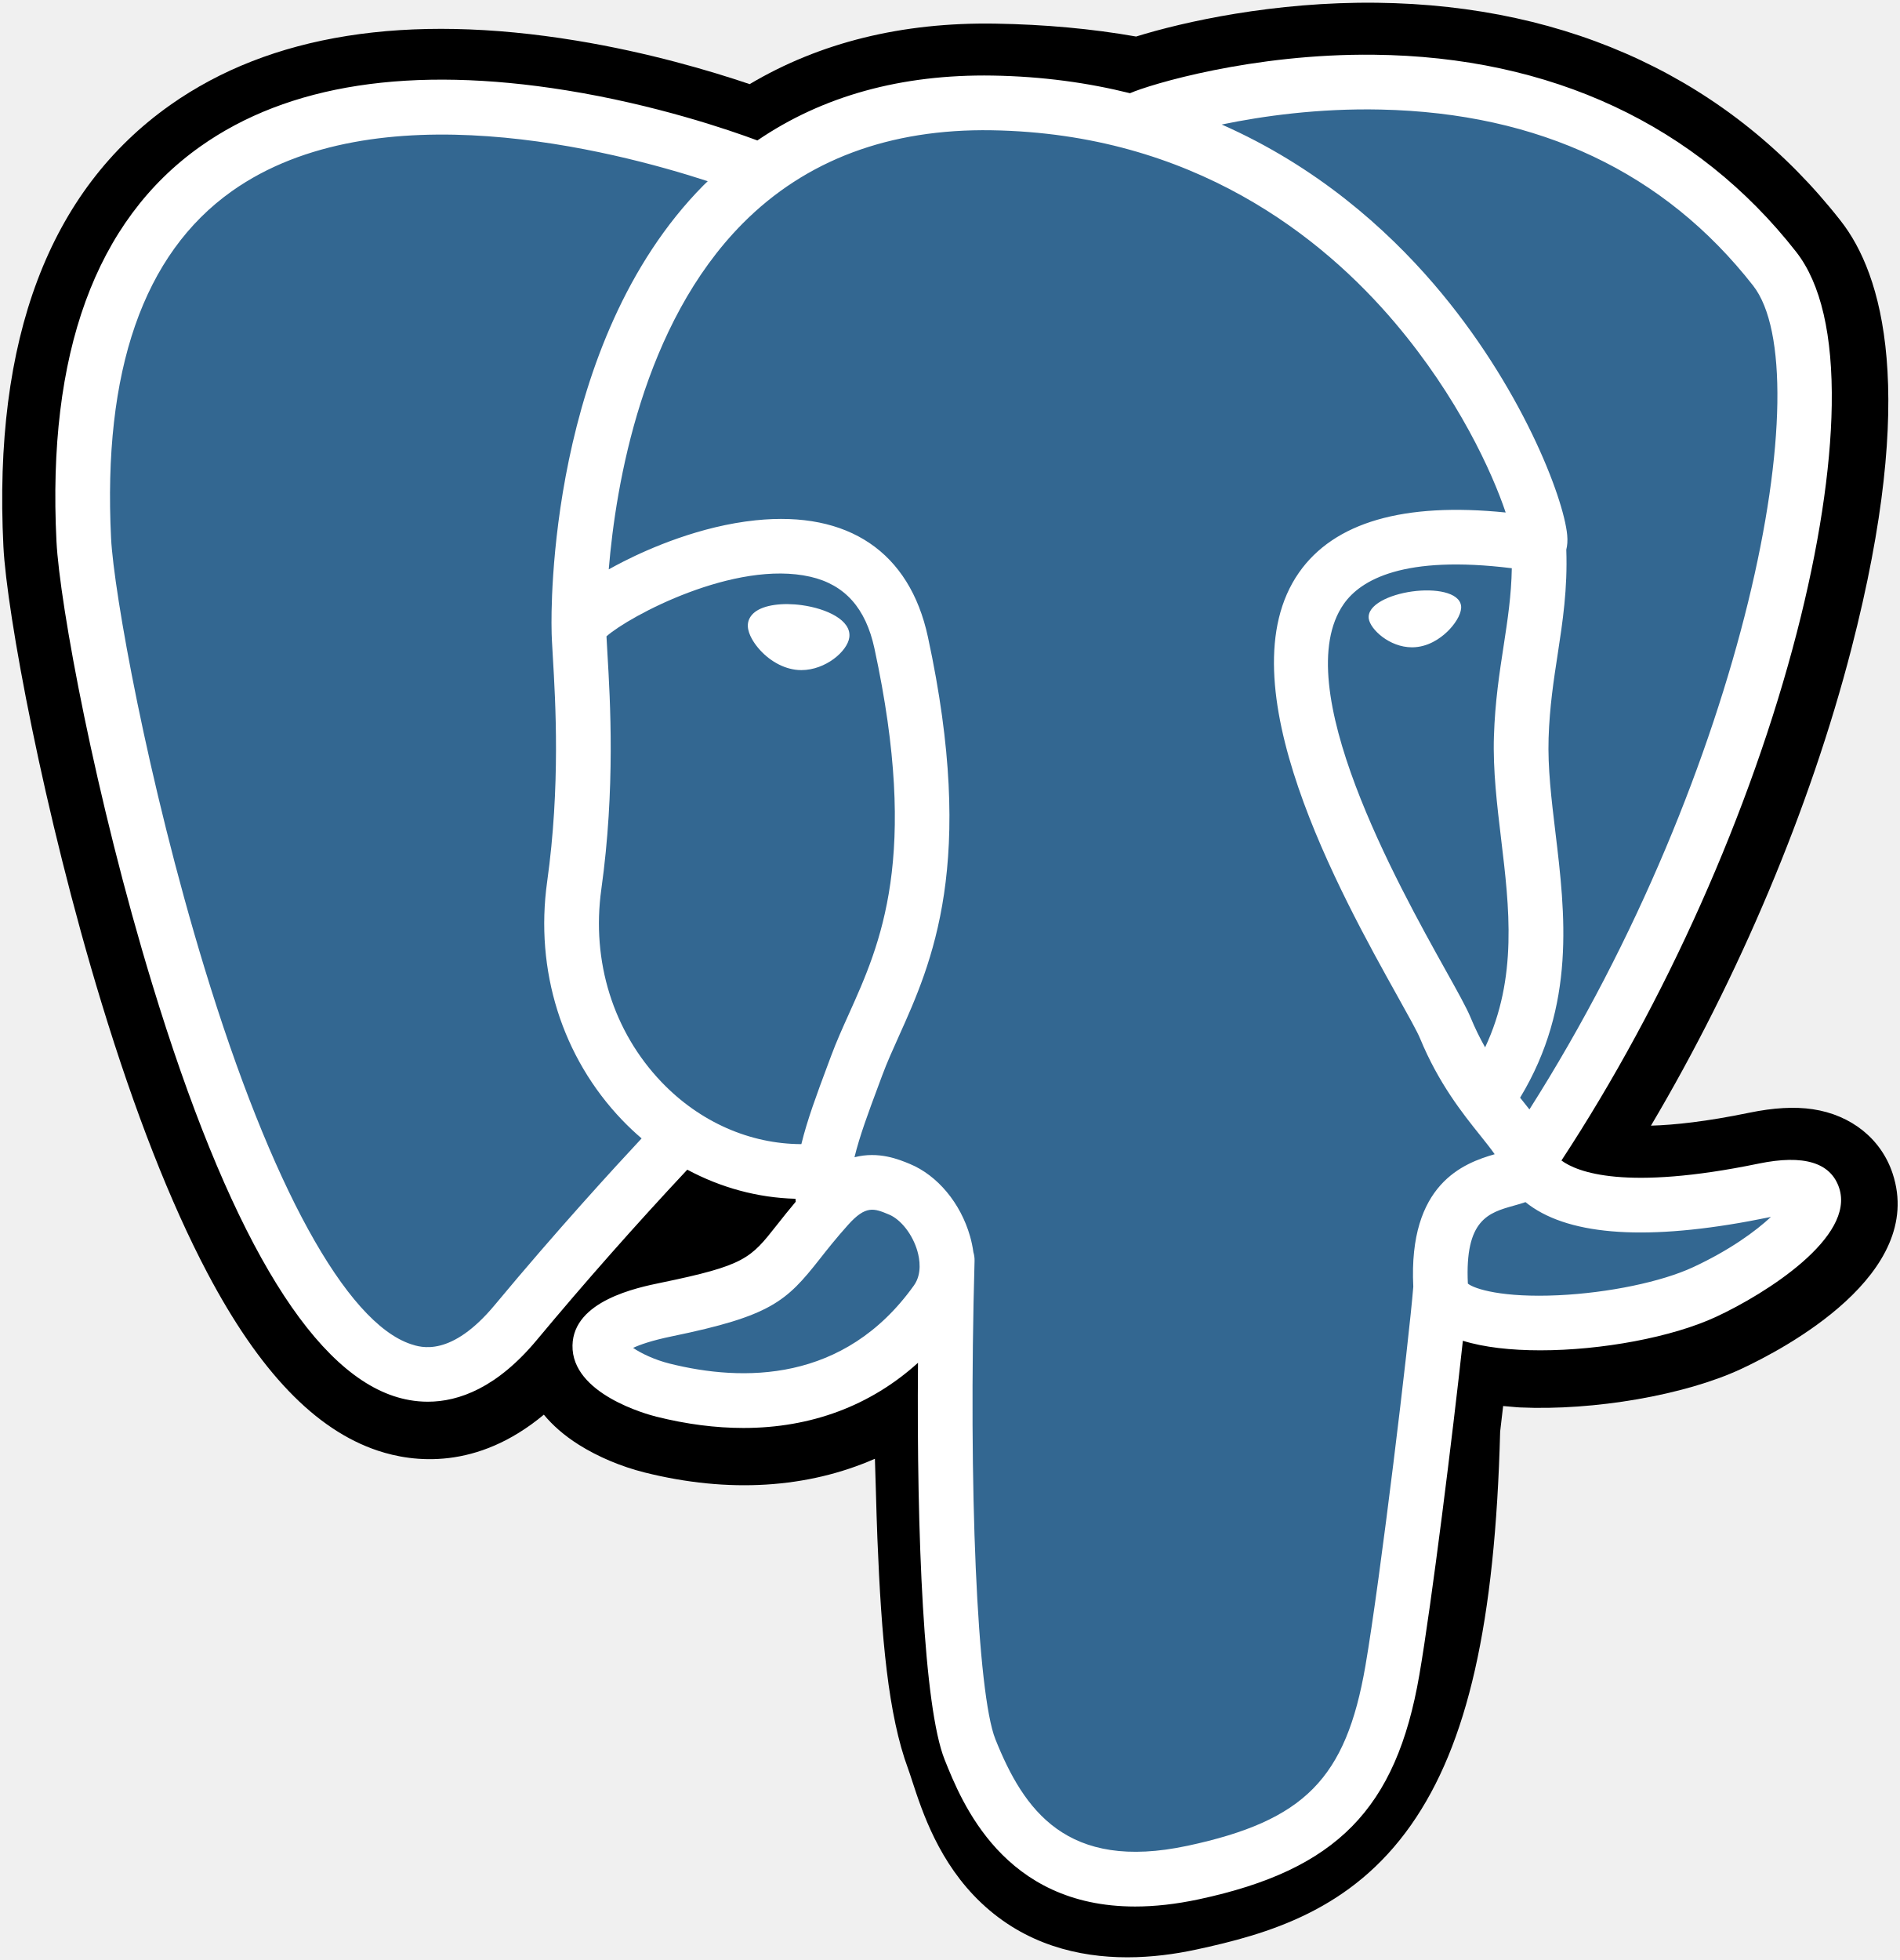
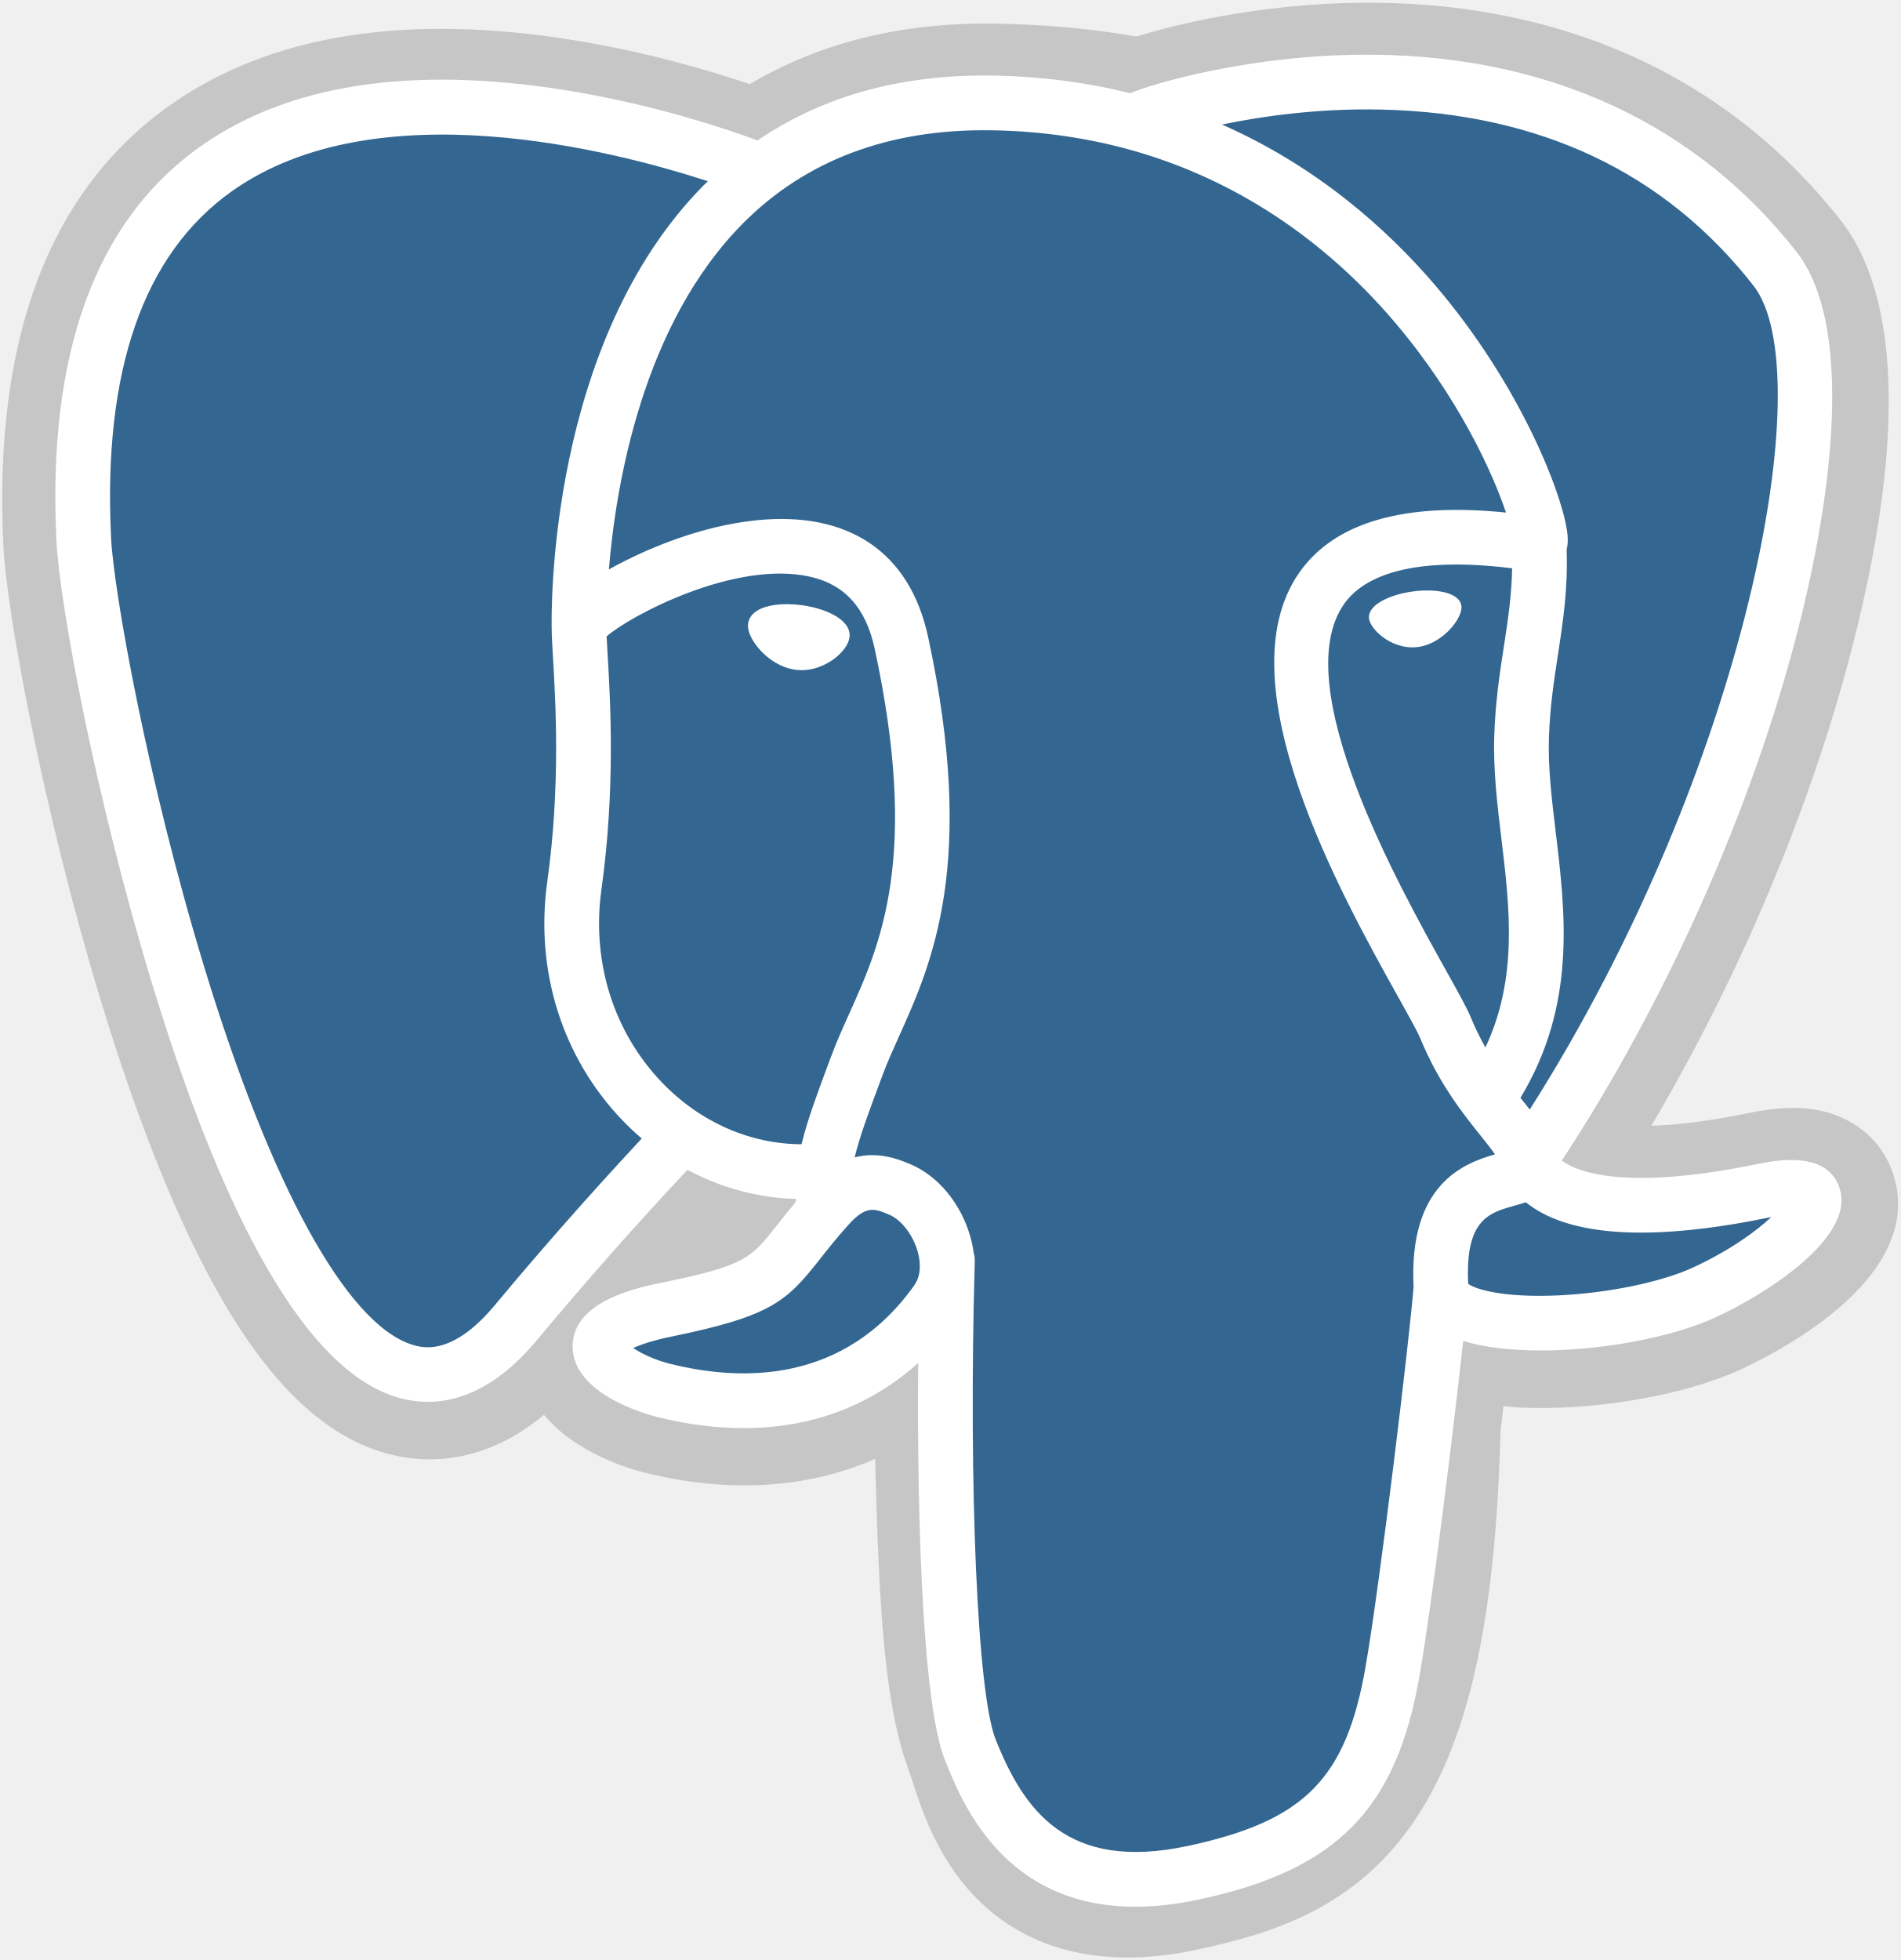
- <svg xmlns="http://www.w3.org/2000/svg" width="2424" height="2500" viewBox="0 0 256 264" preserveAspectRatio="xMinYMin meet">
-   <path d="M255.008 158.086c-1.535-4.649-5.556-7.887-10.756-8.664-2.452-.366-5.26-.21-8.583.475-5.792 1.195-10.089 1.65-13.225 1.738 11.837-19.985 21.462-42.775 27.003-64.228 8.96-34.689 4.172-50.492-1.423-57.64C233.217 10.847 211.614.683 185.552.372c-13.903-.17-26.108 2.575-32.475 4.549-5.928-1.046-12.302-1.63-18.99-1.738-12.537-.2-23.614 2.533-33.079 8.15-5.24-1.772-13.65-4.27-23.362-5.864-22.842-3.75-41.252-.828-54.718 8.685C6.622 25.672-.937 45.684.461 73.634c.444 8.874 5.408 35.874 13.224 61.48 4.492 14.718 9.282 26.94 14.237 36.33 7.027 13.315 14.546 21.156 22.987 23.972 4.731 1.576 13.327 2.68 22.368-4.85 1.146 1.388 2.675 2.767 4.704 4.048 2.577 1.625 5.728 2.953 8.875 3.74 11.341 2.835 21.964 2.126 31.027-1.848.056 1.612.099 3.152.135 4.482.06 2.157.12 4.272.199 6.25.537 13.374 1.447 23.773 4.143 31.049.148.4.347 1.01.557 1.657 1.345 4.118 3.594 11.012 9.316 16.411 5.925 5.593 13.092 7.308 19.656 7.308 3.292 0 6.433-.432 9.188-1.022 9.82-2.105 20.973-5.311 29.041-16.799 7.628-10.86 11.336-27.217 12.007-52.99.087-.729.167-1.425.244-2.088l.16-1.362 1.797.158.463.031c10.002.456 22.232-1.665 29.743-5.154 5.935-2.754 24.954-12.795 20.476-26.351" />
-   <path d="M237.906 160.722c-29.74 6.135-31.785-3.934-31.785-3.934 31.4-46.593 44.527-105.736 33.2-120.211-30.904-39.485-84.399-20.811-85.292-20.327l-.287.052c-5.876-1.22-12.451-1.946-19.842-2.067-13.456-.22-23.664 3.528-31.41 9.402 0 0-95.43-39.314-90.991 49.444.944 18.882 27.064 142.873 58.218 105.422 11.387-13.695 22.39-25.274 22.39-25.274 5.464 3.63 12.006 5.482 18.864 4.817l.533-.452c-.166 1.7-.09 3.363.213 5.332-8.026 8.967-5.667 10.541-21.711 13.844-16.235 3.346-6.698 9.302-.471 10.86 7.549 1.887 25.013 4.561 36.813-11.958l-.47 1.885c3.144 2.519 5.352 16.383 4.982 28.952-.37 12.568-.617 21.197 1.86 27.937 2.479 6.74 4.948 21.905 26.04 17.386 17.623-3.777 26.756-13.564 28.027-29.89.901-11.606 2.942-9.89 3.07-20.267l1.637-4.912c1.887-15.733.3-20.809 11.157-18.448l2.64.232c7.99.363 18.45-1.286 24.589-4.139 13.218-6.134 21.058-16.377 8.024-13.686h.002" fill="#336791" />
-   <path d="M108.076 81.525c-2.68-.373-5.107-.028-6.335.902-.69.523-.904 1.129-.962 1.546-.154 1.105.62 2.327 1.096 2.957 1.346 1.784 3.312 3.01 5.258 3.28.282.04.563.058.842.058 3.245 0 6.196-2.527 6.456-4.392.325-2.336-3.066-3.893-6.355-4.35M196.86 81.599c-.256-1.831-3.514-2.353-6.606-1.923-3.088.43-6.082 1.824-5.832 3.659.2 1.427 2.777 3.863 5.827 3.863.258 0 .518-.017.78-.054 2.036-.282 3.53-1.575 4.24-2.32 1.08-1.136 1.706-2.402 1.591-3.225" fill="#FFF" />
-   <path d="M247.802 160.025c-1.134-3.429-4.784-4.532-10.848-3.28-18.005 3.716-24.453 1.142-26.57-.417 13.995-21.32 25.508-47.092 31.719-71.137 2.942-11.39 4.567-21.968 4.7-30.59.147-9.463-1.465-16.417-4.789-20.665-13.402-17.125-33.072-26.311-56.882-26.563-16.369-.184-30.199 4.005-32.88 5.183-5.646-1.404-11.801-2.266-18.502-2.376-12.288-.199-22.91 2.743-31.704 8.74-3.82-1.422-13.692-4.811-25.765-6.756-20.872-3.36-37.458-.814-49.294 7.571-14.123 10.006-20.643 27.892-19.38 53.16.425 8.501 5.269 34.653 12.913 59.698 10.062 32.964 21 51.625 32.508 55.464 1.347.449 2.9.763 4.613.763 4.198 0 9.345-1.892 14.7-8.33a529.832 529.832 0 0 1 20.261-22.926c4.524 2.428 9.494 3.784 14.577 3.92.01.133.023.266.035.398a117.66 117.66 0 0 0-2.57 3.175c-3.522 4.471-4.255 5.402-15.592 7.736-3.225.666-11.79 2.431-11.916 8.435-.136 6.56 10.125 9.315 11.294 9.607 4.074 1.02 7.999 1.523 11.742 1.523 9.103 0 17.114-2.992 23.516-8.781-.197 23.386.778 46.43 3.586 53.451 2.3 5.748 7.918 19.795 25.664 19.794 2.604 0 5.47-.303 8.623-.979 18.521-3.97 26.564-12.156 29.675-30.203 1.665-9.645 4.522-32.676 5.866-45.03 2.836.885 6.487 1.29 10.434 1.289 8.232 0 17.731-1.749 23.688-4.514 6.692-3.108 18.768-10.734 16.578-17.36zm-44.106-83.48c-.061 3.647-.563 6.958-1.095 10.414-.573 3.717-1.165 7.56-1.314 12.225-.147 4.54.42 9.26.968 13.825 1.108 9.22 2.245 18.712-2.156 28.078a36.508 36.508 0 0 1-1.95-4.009c-.547-1.326-1.735-3.456-3.38-6.404-6.399-11.476-21.384-38.35-13.713-49.316 2.285-3.264 8.084-6.62 22.64-4.813zm-17.644-61.787c21.334.471 38.21 8.452 50.158 23.72 9.164 11.711-.927 64.998-30.14 110.969a171.33 171.33 0 0 0-.886-1.117l-.37-.462c7.549-12.467 6.073-24.802 4.759-35.738-.54-4.488-1.05-8.727-.92-12.709.134-4.22.692-7.84 1.232-11.34.663-4.313 1.338-8.776 1.152-14.037.139-.552.195-1.204.122-1.978-.475-5.045-6.235-20.144-17.975-33.81-6.422-7.475-15.787-15.84-28.574-21.482 5.5-1.14 13.021-2.203 21.442-2.016zM66.674 175.778c-5.9 7.094-9.974 5.734-11.314 5.288-8.73-2.912-18.86-21.364-27.791-50.624-7.728-25.318-12.244-50.777-12.602-57.916-1.128-22.578 4.345-38.313 16.268-46.769 19.404-13.76 51.306-5.524 64.125-1.347-.184.182-.376.352-.558.537-21.036 21.244-20.537 57.54-20.485 59.759-.002.856.07 2.068.168 3.735.362 6.105 1.036 17.467-.764 30.334-1.672 11.957 2.014 23.66 10.111 32.109a36.275 36.275 0 0 0 2.617 2.468c-3.604 3.86-11.437 12.396-19.775 22.426zm22.479-29.993c-6.526-6.81-9.49-16.282-8.133-25.99 1.9-13.592 1.199-25.43.822-31.79-.053-.89-.1-1.67-.127-2.285 3.073-2.725 17.314-10.355 27.47-8.028 4.634 1.061 7.458 4.217 8.632 9.645 6.076 28.103.804 39.816-3.432 49.229-.873 1.939-1.698 3.772-2.402 5.668l-.546 1.466c-1.382 3.706-2.668 7.152-3.465 10.424-6.938-.02-13.687-2.984-18.819-8.34zm1.065 37.9c-2.026-.506-3.848-1.385-4.917-2.114.893-.42 2.482-.992 5.238-1.56 13.337-2.745 15.397-4.683 19.895-10.394 1.031-1.31 2.2-2.794 3.819-4.602l.002-.002c2.411-2.7 3.514-2.242 5.514-1.412 1.621.67 3.2 2.702 3.84 4.938.303 1.056.643 3.06-.47 4.62-9.396 13.156-23.088 12.987-32.921 10.526zm69.799 64.952c-16.316 3.496-22.093-4.829-25.9-14.346-2.457-6.144-3.665-33.85-2.808-64.447.011-.407-.047-.8-.159-1.17a15.444 15.444 0 0 0-.456-2.162c-1.274-4.452-4.379-8.176-8.104-9.72-1.48-.613-4.196-1.738-7.46-.903.696-2.868 1.903-6.107 3.212-9.614l.549-1.475c.618-1.663 1.394-3.386 2.214-5.21 4.433-9.848 10.504-23.337 3.915-53.81-2.468-11.414-10.71-16.988-23.204-15.693-7.49.775-14.343 3.797-17.761 5.53-.735.372-1.407.732-2.035 1.082.954-11.5 4.558-32.992 18.04-46.59 8.489-8.56 19.794-12.788 33.568-12.56 27.14.444 44.544 14.372 54.366 25.979 8.464 10.001 13.047 20.076 14.876 25.51-13.755-1.399-23.11 1.316-27.852 8.096-10.317 14.748 5.644 43.372 13.315 57.129 1.407 2.521 2.621 4.7 3.003 5.626 2.498 6.054 5.732 10.096 8.093 13.046.724.904 1.426 1.781 1.96 2.547-4.166 1.201-11.649 3.976-10.967 17.847-.55 6.96-4.461 39.546-6.448 51.059-2.623 15.21-8.22 20.875-23.957 24.25zm68.104-77.936c-4.26 1.977-11.389 3.46-18.161 3.779-7.48.35-11.288-.838-12.184-1.569-.42-8.644 2.797-9.547 6.202-10.503.535-.15 1.057-.297 1.561-.473.313.255.656.508 1.032.756 6.012 3.968 16.735 4.396 31.874 1.271l.166-.033c-2.042 1.909-5.536 4.471-10.49 6.772z" fill="#FFF" />
+ <svg xmlns="http://www.w3.org/2000/svg" class="skill" width="100%" height="100%" viewBox="0 0 256 264" version="1.1" xml:space="preserve" style="fill-rule:evenodd;clip-rule:evenodd;stroke-linejoin:round;stroke-miterlimit:2;">
+   <path d="M255.008,158.086C253.473,153.437 249.452,150.199 244.252,149.422C241.8,149.056 238.992,149.212 235.669,149.897C229.877,151.092 225.58,151.547 222.444,151.635C234.281,131.65 243.906,108.86 249.447,87.407C258.407,52.718 253.619,36.915 248.024,29.767C233.217,10.847 211.614,0.683 185.552,0.372C171.649,0.202 159.444,2.947 153.077,4.921C147.149,3.875 140.775,3.291 134.087,3.183C121.55,2.983 110.473,5.716 101.008,11.333C95.768,9.561 87.358,7.063 77.646,5.469C54.804,1.719 36.394,4.641 22.928,14.154C6.622,25.672 -0.937,45.684 0.461,73.634C0.905,82.508 5.869,109.508 13.685,135.114C18.177,149.832 22.967,162.054 27.922,171.444C34.949,184.759 42.468,192.6 50.909,195.416C55.64,196.992 64.236,198.096 73.277,190.566C74.423,191.954 75.952,193.333 77.981,194.614C80.558,196.239 83.709,197.567 86.856,198.354C98.197,201.189 108.82,200.48 117.883,196.506C117.939,198.118 117.982,199.658 118.018,200.988C118.078,203.145 118.138,205.26 118.217,207.238C118.754,220.612 119.664,231.011 122.36,238.287C122.508,238.687 122.707,239.297 122.917,239.944C124.262,244.062 126.511,250.956 132.233,256.355C138.158,261.948 145.325,263.663 151.889,263.663C155.181,263.663 158.322,263.231 161.077,262.641C170.897,260.536 182.05,257.33 190.118,245.842C197.746,234.982 201.454,218.625 202.125,192.852C202.212,192.123 202.292,191.427 202.369,190.764L202.529,189.402L204.326,189.56L204.789,189.591C214.791,190.047 227.021,187.926 234.532,184.437C240.467,181.683 259.486,171.642 255.008,158.086" style="fill:rgb(198,198,198);fill-rule:nonzero;" />
+   <path d="M237.906,160.722C208.166,166.857 206.121,156.788 206.121,156.788C237.521,110.195 250.648,51.052 239.321,36.577C208.417,-2.908 154.922,15.766 154.029,16.25L153.742,16.302C147.866,15.082 141.291,14.356 133.9,14.235C120.444,14.015 110.236,17.763 102.49,23.637C102.49,23.637 7.06,-15.677 11.499,73.081C12.443,91.963 38.563,215.954 69.717,178.503C81.104,164.808 92.107,153.229 92.107,153.229C97.571,156.859 104.113,158.711 110.971,158.046L111.504,157.594C111.338,159.294 111.414,160.957 111.717,162.926C103.691,171.893 106.05,173.467 90.006,176.77C73.771,180.116 83.308,186.072 89.535,187.63C97.084,189.517 114.548,192.191 126.348,175.672L125.878,177.557C129.022,180.076 131.23,193.94 130.86,206.509C130.49,219.077 130.243,227.706 132.72,234.446C135.199,241.186 137.668,256.351 158.76,251.832C176.383,248.055 185.516,238.268 186.787,221.942C187.688,210.336 189.729,212.052 189.857,201.675L191.494,196.763C193.381,181.03 191.794,175.954 202.651,178.315L205.291,178.547C213.281,178.91 223.741,177.261 229.88,174.408C243.098,168.274 250.938,158.031 237.904,160.722L237.906,160.722" style="fill:rgb(51,103,145);fill-rule:nonzero;" />
+   <path d="M108.076,81.525C105.396,81.152 102.969,81.497 101.741,82.427C101.051,82.95 100.837,83.556 100.779,83.973C100.625,85.078 101.399,86.3 101.875,86.93C103.221,88.714 105.187,89.94 107.133,90.21C107.415,90.25 107.696,90.268 107.975,90.268C111.22,90.268 114.171,87.741 114.431,85.876C114.756,83.54 111.365,81.983 108.076,81.526M196.86,81.599C196.604,79.768 193.346,79.246 190.254,79.676C187.166,80.106 184.172,81.5 184.422,83.335C184.622,84.762 187.199,87.198 190.249,87.198C190.507,87.198 190.767,87.181 191.029,87.144C193.065,86.862 194.559,85.569 195.269,84.824C196.349,83.688 196.975,82.422 196.86,81.599" style="fill:white;fill-rule:nonzero;" />
+   <path d="M247.802,160.025C246.668,156.596 243.018,155.493 236.954,156.745C218.949,160.461 212.501,157.887 210.384,156.328C224.379,135.008 235.892,109.236 242.103,85.191C245.045,73.801 246.67,63.223 246.803,54.601C246.95,45.138 245.338,38.184 242.014,33.936C228.612,16.811 208.942,7.625 185.132,7.373C168.763,7.189 154.933,11.378 152.252,12.556C146.606,11.152 140.451,10.29 133.75,10.18C121.462,9.981 110.84,12.923 102.046,18.92C98.226,17.498 88.354,14.109 76.281,12.164C55.409,8.804 38.823,11.35 26.987,19.735C12.864,29.741 6.344,47.627 7.607,72.895C8.032,81.396 12.876,107.548 20.52,132.593C30.582,165.557 41.52,184.218 53.028,188.057C54.375,188.506 55.928,188.82 57.641,188.82C61.839,188.82 66.986,186.928 72.341,180.49C78.873,172.655 85.629,165.009 92.602,157.564C97.126,159.992 102.096,161.348 107.179,161.484C107.189,161.617 107.202,161.75 107.214,161.882C106.339,162.925 105.482,163.984 104.644,165.057C101.122,169.528 100.389,170.459 89.052,172.793C85.827,173.459 77.262,175.224 77.136,181.228C77,187.788 87.261,190.543 88.43,190.835C92.504,191.855 96.429,192.358 100.172,192.358C109.275,192.358 117.286,189.366 123.688,183.577C123.491,206.963 124.466,230.007 127.274,237.028C129.574,242.776 135.192,256.823 152.938,256.822C155.542,256.822 158.408,256.519 161.561,255.843C180.082,251.873 188.125,243.687 191.236,225.64C192.901,215.995 195.758,192.964 197.102,180.61C199.938,181.495 203.589,181.9 207.536,181.899C215.768,181.899 225.267,180.15 231.224,177.385C237.916,174.277 249.992,166.651 247.802,160.025ZM203.696,76.545C203.635,80.192 203.133,83.503 202.601,86.959C202.028,90.676 201.436,94.519 201.287,99.184C201.14,103.724 201.707,108.444 202.255,113.009C203.363,122.229 204.5,131.721 200.099,141.087C199.368,139.792 198.717,138.453 198.149,137.078C197.602,135.752 196.414,133.622 194.769,130.674C188.37,119.198 173.385,92.324 181.056,81.358C183.341,78.094 189.14,74.738 203.696,76.545ZM186.052,14.758C207.386,15.229 224.262,23.21 236.21,38.478C245.374,50.189 235.283,103.476 206.07,149.447C205.776,149.073 205.481,148.701 205.184,148.33L204.814,147.868C212.363,135.401 210.887,123.066 209.573,112.13C209.033,107.642 208.523,103.403 208.653,99.421C208.787,95.201 209.345,91.581 209.885,88.081C210.548,83.768 211.223,79.305 211.037,74.044C211.176,73.492 211.232,72.84 211.159,72.066C210.684,67.021 204.924,51.922 193.184,38.256C186.762,30.781 177.397,22.416 164.61,16.774C170.11,15.634 177.631,14.571 186.052,14.758ZM66.674,175.778C60.774,182.872 56.7,181.512 55.36,181.066C46.63,178.154 36.5,159.702 27.569,130.442C19.841,105.124 15.325,79.665 14.967,72.526C13.839,49.948 19.312,34.213 31.235,25.757C50.639,11.997 82.541,20.233 95.36,24.41C95.176,24.592 94.984,24.762 94.802,24.947C73.766,46.191 74.265,82.487 74.317,84.706C74.315,85.562 74.387,86.774 74.485,88.441C74.847,94.546 75.521,105.908 73.721,118.775C72.049,130.732 75.735,142.435 83.832,150.884C84.663,151.749 85.536,152.573 86.449,153.352C82.845,157.212 75.012,165.748 66.674,175.778ZM89.153,145.785C82.627,138.975 79.663,129.503 81.02,119.795C82.92,106.203 82.219,94.365 81.842,88.005C81.789,87.115 81.742,86.335 81.715,85.72C84.788,82.995 99.029,75.365 109.185,77.692C113.819,78.753 116.643,81.909 117.817,87.337C123.893,115.44 118.621,127.153 114.385,136.566C113.512,138.505 112.687,140.338 111.983,142.234L111.437,143.7C110.055,147.406 108.769,150.852 107.972,154.124C101.034,154.104 94.285,151.14 89.153,145.784L89.153,145.785ZM90.218,183.685C88.192,183.179 86.37,182.3 85.301,181.571C86.194,181.151 87.783,180.579 90.539,180.011C103.876,177.266 105.936,175.328 110.434,169.617C111.465,168.307 112.634,166.823 114.253,165.015L114.255,165.013C116.666,162.313 117.769,162.771 119.769,163.601C121.39,164.271 122.969,166.303 123.609,168.539C123.912,169.595 124.252,171.599 123.139,173.159C113.743,186.315 100.051,186.146 90.218,183.685ZM160.017,248.637C143.701,252.133 137.924,243.808 134.117,234.291C131.66,228.147 130.452,200.441 131.309,169.844C131.32,169.437 131.262,169.044 131.15,168.674C131.05,167.943 130.897,167.221 130.694,166.512C129.42,162.06 126.315,158.336 122.59,156.792C121.11,156.179 118.394,155.054 115.13,155.889C115.826,153.021 117.033,149.782 118.342,146.275L118.891,144.8C119.509,143.137 120.285,141.414 121.105,139.59C125.538,129.742 131.609,116.253 125.02,85.78C122.552,74.366 114.31,68.792 101.816,70.087C94.326,70.862 87.473,73.884 84.055,75.617C83.32,75.989 82.648,76.349 82.02,76.699C82.974,65.199 86.578,43.707 100.06,30.109C108.549,21.549 119.854,17.321 133.628,17.549C160.768,17.993 178.172,31.921 187.994,43.528C196.458,53.529 201.041,63.604 202.87,69.038C189.115,67.639 179.76,70.354 175.018,77.134C164.701,91.882 180.662,120.506 188.333,134.263C189.74,136.784 190.954,138.963 191.336,139.889C193.834,145.943 197.068,149.985 199.429,152.935C200.153,153.839 200.855,154.716 201.389,155.482C197.223,156.683 189.74,159.458 190.422,173.329C189.872,180.289 185.961,212.875 183.974,224.388C181.351,239.598 175.754,245.263 160.017,248.638L160.017,248.637ZM228.121,170.701C223.861,172.678 216.732,174.161 209.96,174.48C202.48,174.83 198.672,173.642 197.776,172.911C197.356,164.267 200.573,163.364 203.978,162.408C204.513,162.258 205.035,162.111 205.539,161.935C205.852,162.19 206.195,162.443 206.571,162.691C212.583,166.659 223.306,167.087 238.445,163.962L238.611,163.929C236.569,165.838 233.075,168.4 228.121,170.701Z" style="fill:white;fill-rule:nonzero;" />
</svg>
